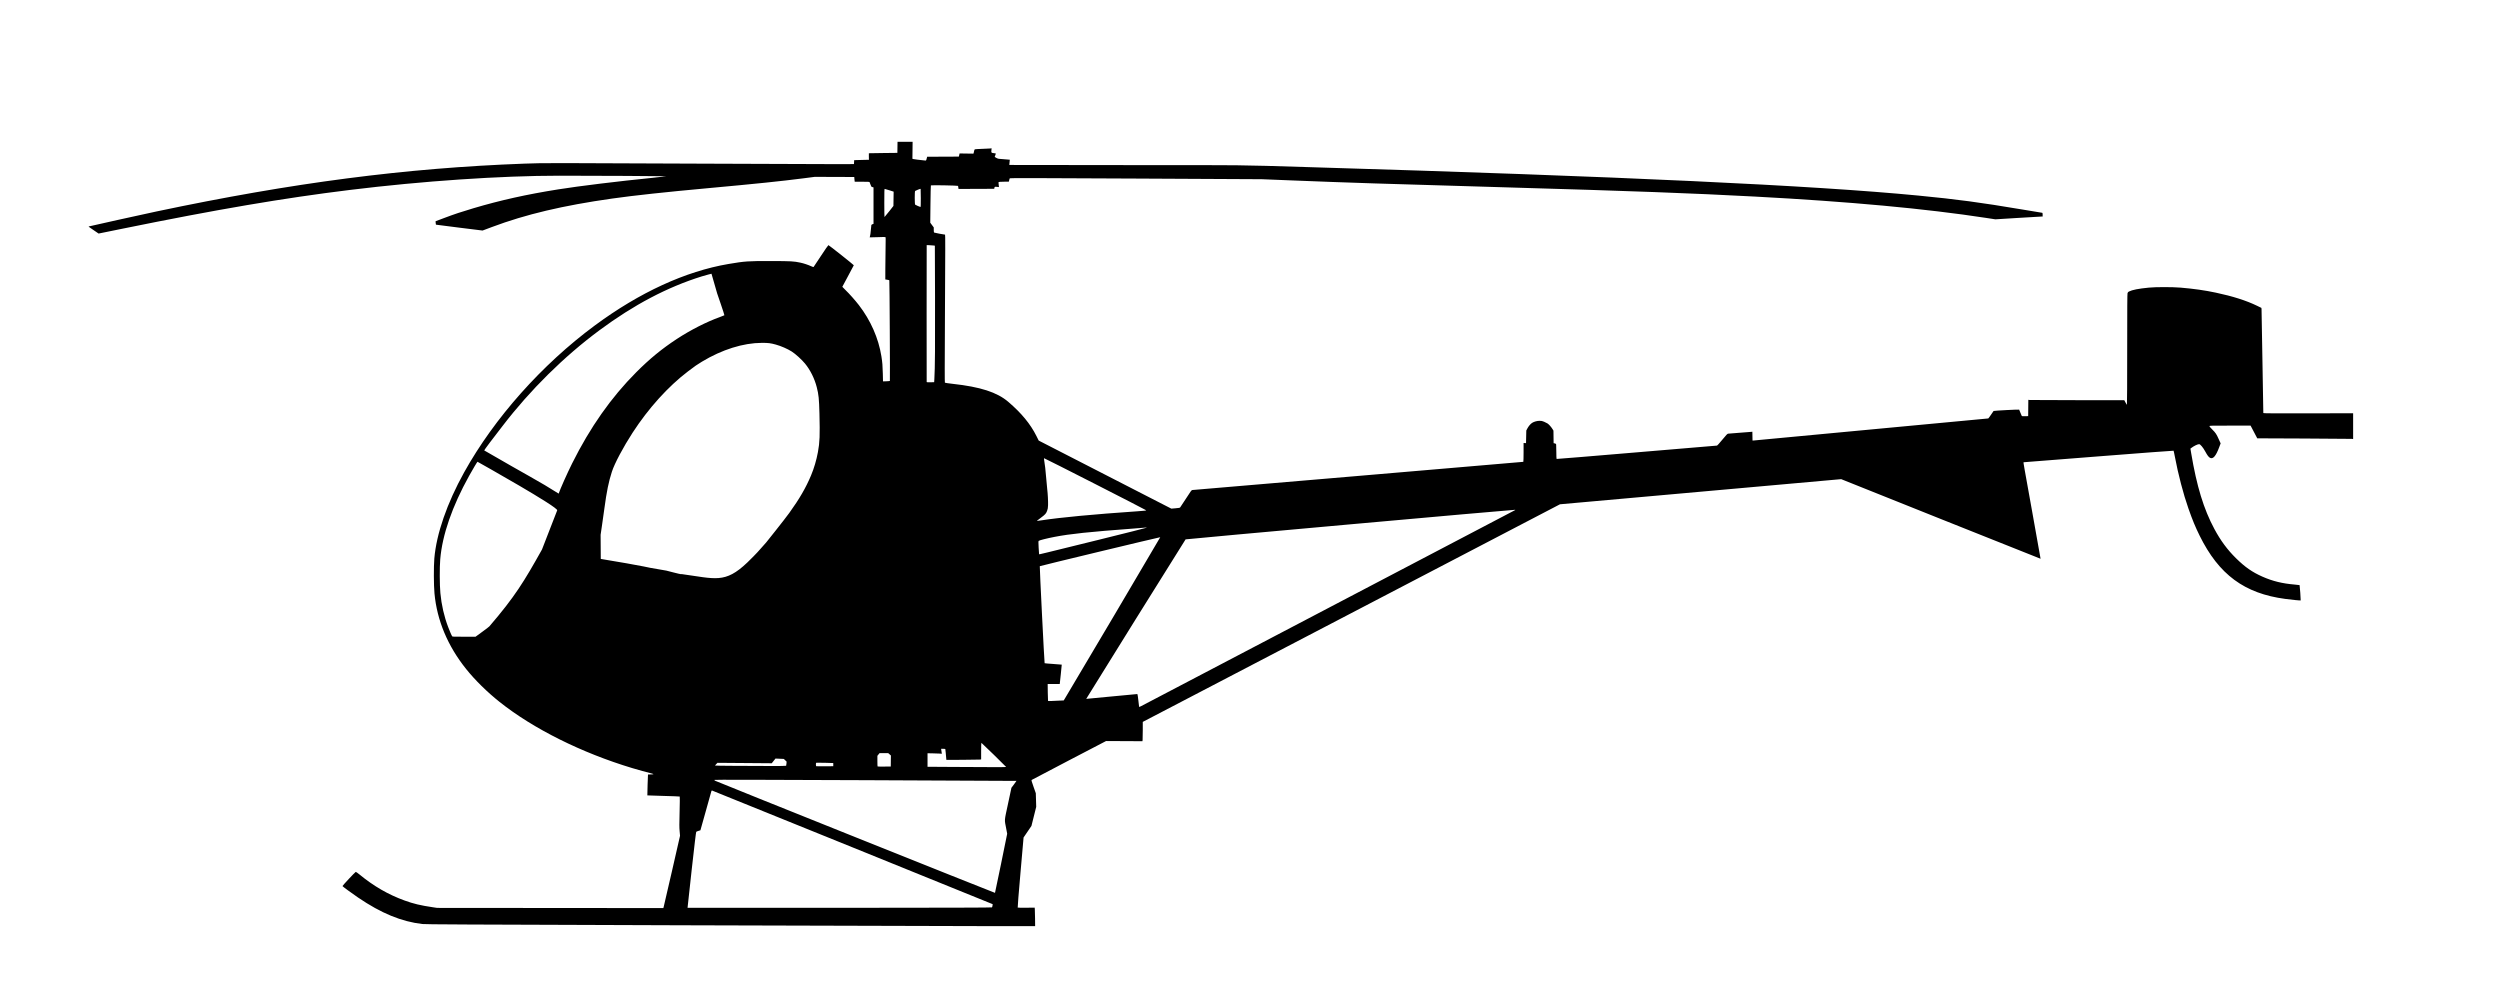
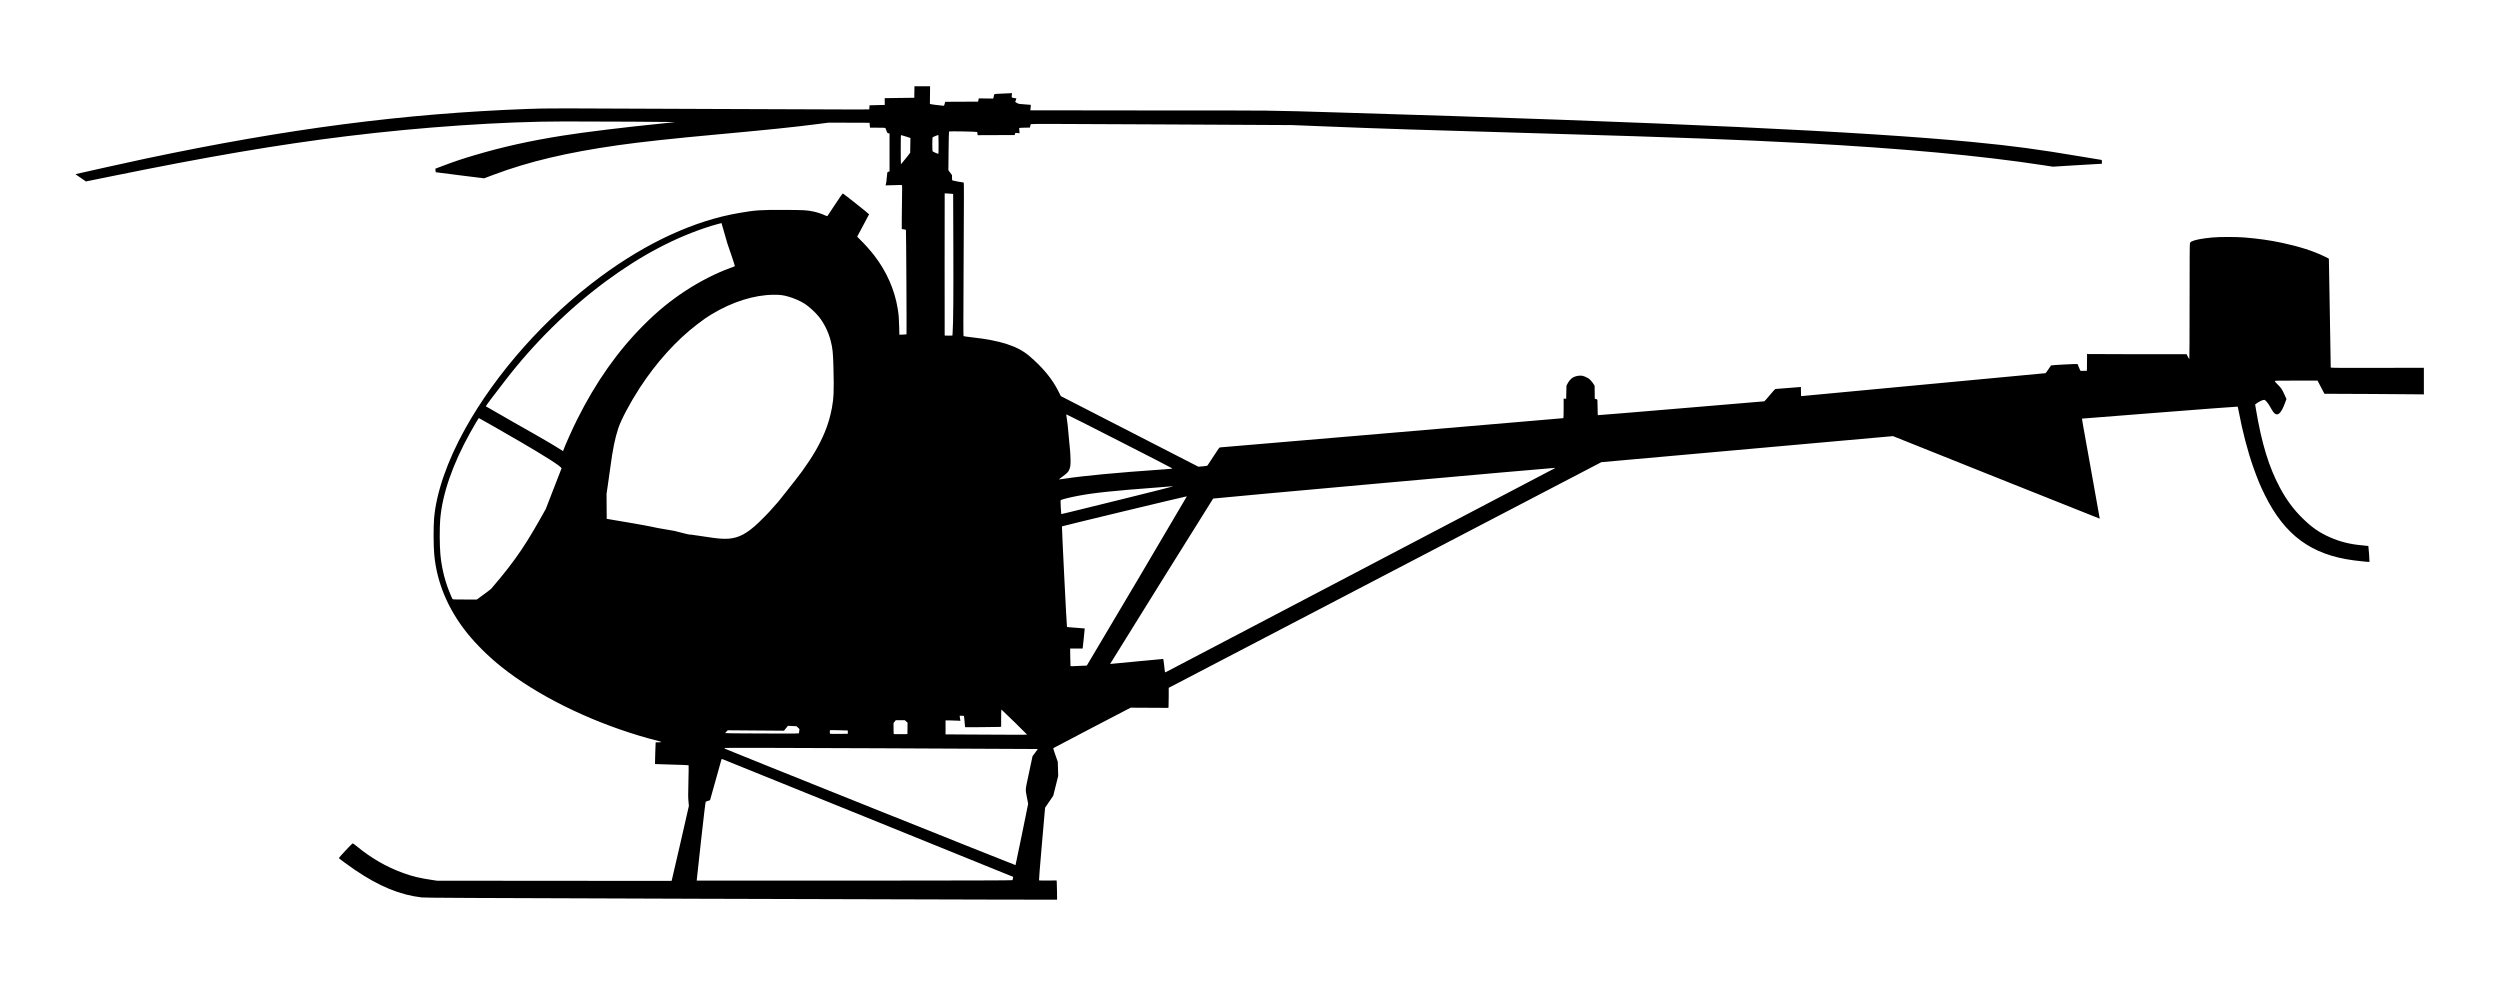
- <svg xmlns="http://www.w3.org/2000/svg" width="250mm" height="100mm" viewBox="0 0 250 100" version="1.1" id="svg939">
-   <defs id="defs933" />
-   <g id="layer1" transform="translate(0,-197)">
-     <path style="fill:#000000;stroke-width:0.029" d="m 67.978,289.527 c -22.105,-0.071 -25.401,-0.087 -25.737,-0.125 -2.084,-0.236 -4.125,-1.076 -6.441,-2.653 -0.62,-0.422 -1.552,-1.107 -1.552,-1.141 0,-0.05 1.269,-1.408 1.326,-1.418 0.03,-0.006 0.178,0.096 0.361,0.247 1.43,1.177 2.875,2.013 4.511,2.61 0.9,0.328 1.6,0.495 2.856,0.681 l 0.417,0.062 11.304,0.009 11.304,0.009 0.028,-0.065 c 0.015,-0.036 0.392,-1.663 0.838,-3.615 l 0.81,-3.55 -0.041,-0.461 c -0.035,-0.396 -0.035,-0.672 -0.002,-1.95 0.022,-0.843 0.029,-1.499 0.014,-1.512 -0.014,-0.013 -0.745,-0.041 -1.626,-0.063 -0.88,-0.022 -1.606,-0.046 -1.613,-0.053 -0.01,-0.011 0.053,-2.06 0.064,-2.09 0.002,-0.004 0.125,-0.007 0.276,-0.007 0.15,0 0.273,-0.011 0.273,-0.026 0,-0.014 -0.094,-0.048 -0.208,-0.076 -0.388,-0.093 -1.355,-0.361 -1.93,-0.535 -5.054,-1.524 -9.875,-3.928 -13.239,-6.602 -1.255,-0.997 -2.468,-2.191 -3.357,-3.301 -1.845,-2.305 -2.917,-4.865 -3.166,-7.56 -0.076,-0.822 -0.084,-2.671 -0.015,-3.492 0.207,-2.465 1.271,-5.539 2.982,-8.617 3.019,-5.429 7.774,-10.774 13.067,-14.686 4.476,-3.308 9.061,-5.417 13.375,-6.15 1.621,-0.276 1.977,-0.3 4.275,-0.293 1.988,0.006 2.247,0.02 2.903,0.16 0.345,0.073 0.768,0.215 1.101,0.367 0.168,0.077 0.201,0.084 0.235,0.049 0.021,-0.022 0.352,-0.519 0.734,-1.104 0.392,-0.6 0.713,-1.063 0.737,-1.063 0.05,0 2.534,1.97 2.538,2.012 0.002,0.016 -0.256,0.502 -0.573,1.08 -0.316,0.578 -0.575,1.062 -0.575,1.075 0,0.013 0.142,0.158 0.316,0.324 0.365,0.347 0.968,1.025 1.337,1.503 1.177,1.523 1.966,3.314 2.254,5.116 0.098,0.614 0.124,0.937 0.143,1.739 l 0.018,0.776 0.331,-0.01 c 0.182,-0.006 0.342,-0.021 0.357,-0.035 0.024,-0.023 -0.031,-9.968 -0.055,-10.049 -0.01,-0.033 -0.063,-0.048 -0.287,-0.082 l -0.115,-0.017 0.003,-1.084 c 0.002,-0.596 0.013,-1.546 0.024,-2.111 0.018,-0.924 0.016,-1.029 -0.025,-1.045 -0.025,-0.01 -0.385,-0.004 -0.799,0.013 -0.414,0.017 -0.759,0.025 -0.765,0.019 -0.006,-0.006 0.009,-0.067 0.034,-0.135 0.025,-0.069 0.06,-0.329 0.079,-0.584 0.019,-0.253 0.043,-0.484 0.054,-0.514 0.011,-0.03 0.064,-0.069 0.118,-0.086 l 0.098,-0.032 v -1.823 -1.823 l -0.113,-0.032 c -0.108,-0.03 -0.116,-0.041 -0.187,-0.248 -0.041,-0.119 -0.085,-0.232 -0.097,-0.251 -0.017,-0.026 -0.208,-0.035 -0.753,-0.035 h -0.729 l -0.016,-0.122 c -0.009,-0.067 -0.019,-0.174 -0.023,-0.237 l -0.007,-0.115 -1.977,-0.007 -1.977,-0.007 -1.113,0.144 c -2.222,0.287 -4.758,0.549 -9.463,0.979 -4.381,0.4 -7.484,0.736 -9.695,1.049 -4.914,0.697 -8.637,1.579 -12.002,2.842 l -0.943,0.354 -2.326,-0.288 c -1.279,-0.158 -2.332,-0.293 -2.338,-0.299 -0.007,-0.006 -0.018,-0.086 -0.025,-0.177 l -0.012,-0.165 0.821,-0.31 c 1.05,-0.397 1.779,-0.64 2.979,-0.995 2.713,-0.803 5.285,-1.375 8.465,-1.882 2.112,-0.336 5.955,-0.807 9.449,-1.157 0.755,-0.076 1.372,-0.145 1.372,-0.155 0,-0.018 -7.264,-0.056 -10.677,-0.056 -5.875,0 -13.739,0.534 -20.972,1.424 -6.642,0.817 -13.258,1.944 -22.704,3.867 l -2.429,0.494 -0.474,-0.323 c -0.508,-0.346 -0.535,-0.366 -0.515,-0.385 0.017,-0.017 5.495,-1.23 6.767,-1.498 13.661,-2.883 24.885,-4.343 36.791,-4.785 1.936,-0.072 2.344,-0.072 17.907,0.002 6.845,0.032 13.034,0.055 13.753,0.05 l 1.308,-0.008 0.009,-0.194 c 0.005,-0.107 0.011,-0.196 0.014,-0.199 0.003,-0.002 0.336,-0.012 0.739,-0.021 l 0.733,-0.017 -0.006,-0.323 c -0.003,-0.178 -0.003,-0.326 0,-0.329 0.003,-0.003 0.646,-0.013 1.428,-0.022 l 1.423,-0.016 0.008,-0.553 0.008,-0.553 0.754,-1e-5 0.754,-1e-5 -0.01,0.847 -0.01,0.847 0.068,0.027 c 0.052,0.021 0.689,0.101 1.246,0.155 0.057,0.006 0.09,-0.065 0.142,-0.303 l 0.017,-0.079 1.586,-0.007 1.586,-0.007 0.02,-0.086 c 0.011,-0.047 0.028,-0.119 0.036,-0.158 l 0.016,-0.072 0.691,0.01 0.691,0.01 0.027,-0.07 c 0.015,-0.038 0.036,-0.131 0.047,-0.206 0.015,-0.101 0.036,-0.142 0.082,-0.159 0.034,-0.013 0.333,-0.031 0.665,-0.042 0.332,-0.011 0.693,-0.027 0.802,-0.037 l 0.198,-0.018 -0.02,0.201 c -0.024,0.243 -0.015,0.253 0.249,0.281 0.107,0.011 0.194,0.032 0.194,0.046 0,0.014 -0.026,0.091 -0.057,0.171 -0.032,0.08 -0.058,0.152 -0.058,0.159 0,0.007 0.081,0.055 0.18,0.106 0.175,0.09 0.194,0.093 0.748,0.126 0.313,0.018 0.575,0.04 0.583,0.048 0.008,0.008 -0.003,0.126 -0.025,0.263 -0.022,0.136 -0.033,0.255 -0.025,0.262 0.008,0.008 5.202,0.014 11.542,0.014 12.763,2.2e-4 10.932,-0.02 18.34,0.201 31.331,0.936 50.538,1.832 61.021,2.846 3.877,0.375 6.184,0.684 10.408,1.395 1.077,0.181 1.973,0.329 1.99,0.329 0.021,0 0.033,0.067 0.033,0.187 v 0.187 l -0.137,6.5e-4 c -0.075,3.9e-4 -1.139,0.063 -2.365,0.139 l -2.229,0.138 -0.904,-0.139 c -6.085,-0.932 -13.694,-1.634 -23.151,-2.137 -6.264,-0.333 -12.405,-0.561 -24.331,-0.905 -13.08,-0.378 -16.224,-0.479 -22.146,-0.717 l -2.817,-0.113 -12.582,-0.065 c -9.957,-0.051 -12.59,-0.058 -12.618,-0.029 -0.02,0.019 -0.049,0.103 -0.065,0.185 l -0.029,0.15 -0.502,0.008 c -0.276,0.005 -0.513,0.019 -0.526,0.032 -0.013,0.013 -0.01,0.131 0.008,0.261 0.018,0.13 0.028,0.24 0.024,0.245 -0.006,0.005 -0.09,-0.005 -0.19,-0.02 -0.205,-0.031 -0.255,-0.01 -0.27,0.115 l -0.009,0.077 -1.787,0.007 -1.787,0.007 -0.018,-0.137 c -0.01,-0.075 -0.023,-0.151 -0.028,-0.169 -0.012,-0.039 -2.68,-0.089 -2.716,-0.05 -0.013,0.014 -0.033,0.859 -0.043,1.879 l -0.02,1.854 0.175,0.236 0.175,0.236 v 0.242 c 0,0.159 0.012,0.252 0.036,0.271 0.028,0.023 1.001,0.207 1.094,0.207 0.028,0 0.026,1.307 -0.013,8.472 -0.025,4.596 -0.026,6.311 -0.003,6.334 0.017,0.017 0.366,0.068 0.774,0.113 2.774,0.304 4.439,0.842 5.559,1.797 1.312,1.118 2.22,2.22 2.818,3.418 l 0.23,0.46 6.631,3.403 6.631,3.403 0.417,-0.035 c 0.317,-0.027 0.428,-0.046 0.463,-0.083 0.026,-0.026 0.289,-0.426 0.586,-0.888 0.492,-0.767 0.547,-0.841 0.629,-0.855 0.049,-0.008 7.512,-0.642 16.584,-1.409 9.072,-0.767 16.506,-1.402 16.52,-1.411 0.014,-0.009 0.026,-0.429 0.026,-0.951 v -0.935 l 0.122,0.009 0.122,0.009 0.014,-0.632 0.014,-0.632 0.097,-0.187 c 0.123,-0.237 0.323,-0.474 0.491,-0.58 0.192,-0.122 0.494,-0.203 0.752,-0.202 0.178,6.6e-4 0.258,0.017 0.434,0.091 0.119,0.049 0.272,0.126 0.342,0.17 0.144,0.092 0.375,0.351 0.508,0.571 l 0.091,0.15 0.008,0.626 0.008,0.626 0.119,0.026 c 0.108,0.024 0.121,0.036 0.136,0.129 0.009,0.057 0.017,0.396 0.017,0.755 3.3e-4,0.373 0.012,0.659 0.027,0.669 0.015,0.009 3.617,-0.288 8.005,-0.659 4.388,-0.372 8.001,-0.676 8.03,-0.676 0.032,0 0.237,-0.225 0.537,-0.589 0.405,-0.491 0.5,-0.591 0.574,-0.603 0.048,-0.008 0.541,-0.047 1.094,-0.087 0.553,-0.041 1.08,-0.081 1.171,-0.091 l 0.165,-0.017 0.008,0.442 0.008,0.442 0.115,-0.007 c 0.277,-0.018 23.429,-2.194 23.46,-2.205 0.019,-0.007 0.14,-0.171 0.27,-0.366 0.129,-0.194 0.246,-0.366 0.26,-0.381 0.028,-0.031 2.53,-0.163 2.558,-0.135 0.01,0.01 0.066,0.148 0.125,0.306 0.059,0.158 0.12,0.304 0.137,0.324 0.022,0.027 0.114,0.035 0.335,0.029 l 0.305,-0.008 0.008,-0.816 0.008,-0.816 0.15,0.018 c 0.083,0.01 2.242,0.018 4.798,0.018 l 4.648,2.1e-4 0.12,0.23 c 0.066,0.126 0.131,0.23 0.145,0.23 0.015,0 0.025,-2.322 0.025,-5.522 0,-4.159 0.009,-5.55 0.034,-5.636 0.025,-0.085 0.06,-0.126 0.137,-0.165 0.336,-0.17 0.949,-0.29 2,-0.393 0.7,-0.068 2.344,-0.068 3.162,1.1e-4 1.311,0.11 2.43,0.269 3.536,0.504 1.687,0.358 3.044,0.79 4.115,1.311 l 0.436,0.212 0.015,0.123 c 0.008,0.068 0.049,2.426 0.091,5.24 0.042,2.814 0.081,5.133 0.087,5.153 0.009,0.029 0.882,0.035 4.496,0.029 l 4.485,-0.008 v 1.289 1.289 l -0.122,-0.016 c -0.067,-0.009 -2.225,-0.025 -4.794,-0.036 l -4.672,-0.02 -0.333,-0.635 -0.333,-0.635 h -2.051 c -1.933,0 -2.052,0.002 -2.061,0.05 -0.006,0.033 0.093,0.152 0.287,0.345 0.331,0.329 0.41,0.448 0.657,0.999 l 0.172,0.382 -0.146,0.391 c -0.33,0.883 -0.613,1.21 -0.914,1.054 -0.135,-0.07 -0.268,-0.246 -0.478,-0.634 -0.219,-0.404 -0.493,-0.733 -0.611,-0.733 -0.157,0 -0.54,0.188 -0.806,0.396 l -0.066,0.052 0.074,0.444 c 0.558,3.327 1.252,5.596 2.321,7.589 0.624,1.163 1.301,2.078 2.168,2.931 0.903,0.888 1.613,1.383 2.64,1.838 1.007,0.447 1.985,0.687 3.215,0.79 0.267,0.022 0.491,0.047 0.499,0.055 0.02,0.02 0.128,1.516 0.111,1.533 -0.02,0.02 -0.916,-0.068 -1.542,-0.152 -4.087,-0.543 -6.64,-2.429 -8.563,-6.323 -0.436,-0.883 -0.708,-1.542 -1.12,-2.711 -0.511,-1.45 -1.027,-3.425 -1.364,-5.22 -0.056,-0.299 -0.112,-0.554 -0.125,-0.566 -0.012,-0.012 -3.392,0.242 -7.51,0.566 -4.118,0.323 -7.491,0.588 -7.495,0.588 -0.023,3.3e-4 0.069,0.524 0.855,4.871 0.474,2.623 0.857,4.773 0.851,4.779 -0.006,0.006 -4.494,-1.783 -9.974,-3.975 l -9.964,-3.986 -14.061,1.257 -14.061,1.257 -20.86,10.88 -20.86,10.88 v 0.84 c 0,0.462 -0.008,0.897 -0.017,0.966 l -0.017,0.126 -1.818,-0.009 -1.818,-0.009 -3.705,1.931 c -2.038,1.062 -3.721,1.946 -3.741,1.964 -0.029,0.026 0.011,0.168 0.192,0.679 l 0.228,0.646 0.02,0.681 0.02,0.681 -0.238,0.953 -0.238,0.953 -0.394,0.579 -0.394,0.579 -0.306,3.491 c -0.183,2.082 -0.296,3.501 -0.28,3.517 0.015,0.015 0.386,0.022 0.861,0.016 l 0.835,-0.01 0.016,0.172 c 0.009,0.095 0.019,0.512 0.023,0.927 l 0.007,0.754 -5.088,-0.004 c -2.798,-0.002 -16.496,-0.041 -30.439,-0.085 z m 31.22,-1.789 c 0.019,-0.018 0.043,-0.098 0.052,-0.177 l 0.018,-0.144 -14.004,-5.677 c -7.702,-3.122 -14.027,-5.681 -14.056,-5.686 -0.037,-0.006 -0.059,0.014 -0.073,0.072 -0.011,0.044 -0.262,0.941 -0.557,1.992 l -0.537,1.911 -0.19,0.058 c -0.104,0.032 -0.207,0.074 -0.227,0.095 -0.025,0.025 -0.173,1.262 -0.456,3.808 -0.23,2.074 -0.416,3.778 -0.412,3.787 0.004,0.009 6.847,0.011 15.207,0.005 11.436,-0.008 15.208,-0.019 15.234,-0.044 z m 0.92,-4.416 0.6,-2.946 -0.095,-0.503 c -0.186,-0.98 -0.208,-0.678 0.18,-2.501 l 0.34,-1.595 0.257,-0.339 c 0.141,-0.186 0.252,-0.343 0.246,-0.348 -0.006,-0.006 -6.794,-0.037 -15.084,-0.071 -11.056,-0.046 -15.082,-0.054 -15.104,-0.03 -0.022,0.023 -0.015,0.044 0.027,0.076 0.082,0.063 27.992,11.242 28.015,11.221 0.011,-0.01 0.289,-1.343 0.619,-2.964 z m 0.497,-9.625 c 0,-0.026 -2.431,-2.397 -2.475,-2.414 -0.015,-0.006 -0.026,0.339 -0.026,0.824 v 0.834 l -0.151,0.017 c -0.083,0.009 -0.865,0.02 -1.738,0.024 l -1.587,0.007 -0.015,-0.144 c -0.008,-0.079 -0.03,-0.318 -0.047,-0.532 -0.018,-0.213 -0.038,-0.398 -0.045,-0.41 -0.007,-0.012 -0.105,-0.022 -0.217,-0.022 h -0.203 l 0.016,0.108 c 0.009,0.059 0.025,0.17 0.037,0.246 l 0.021,0.139 -0.27,-0.017 c -0.149,-0.01 -0.471,-0.02 -0.716,-0.024 l -0.446,-0.006 v 0.675 0.675 l 2.299,0.015 c 4.343,0.028 5.562,0.029 5.562,0.004 z m -11.532,-0.597 0.008,-0.55 -0.134,-0.118 -0.134,-0.118 h -0.434 -0.434 l -0.108,0.133 -0.108,0.133 v 0.523 c 0,0.288 0.009,0.532 0.02,0.543 0.011,0.011 0.312,0.016 0.668,0.012 l 0.649,-0.008 0.008,-0.55 z m -5.756,0.363 v -0.158 l -0.826,-0.025 c -0.455,-0.014 -0.846,-0.017 -0.869,-0.008 -0.031,0.012 -0.043,0.06 -0.043,0.171 0,0.085 0.009,0.163 0.019,0.174 0.011,0.011 0.402,0.016 0.869,0.012 l 0.85,-0.008 z m -4.714,0.115 c 0.01,-0.016 0.025,-0.116 0.033,-0.223 l 0.015,-0.194 -0.139,-0.134 -0.139,-0.134 -0.417,-0.019 -0.417,-0.019 -0.187,0.235 -0.187,0.235 -2.712,-0.021 -2.712,-0.021 -0.127,0.124 c -0.07,0.068 -0.127,0.134 -0.127,0.147 0,0.013 0.818,0.026 1.818,0.03 1,0.004 2.597,0.011 3.548,0.015 1.128,0.005 1.736,-0.003 1.748,-0.022 z M 132.923,257.754 c 10.22,-5.354 18.588,-9.74 18.594,-9.747 0.006,-0.006 0.004,-0.019 -0.006,-0.028 -0.031,-0.031 -32.914,2.922 -32.952,2.958 -0.05,0.049 -9.949,15.938 -9.937,15.95 0.006,0.006 1.152,-0.104 2.548,-0.242 1.396,-0.139 2.552,-0.247 2.568,-0.241 0.018,0.006 0.058,0.273 0.096,0.625 0.036,0.338 0.07,0.63 0.076,0.651 0.008,0.026 0.073,0.003 0.221,-0.076 0.115,-0.062 8.571,-4.494 18.791,-9.849 z m -26.993,9.309 0.442,-0.019 0.099,-0.161 c 0.514,-0.833 9.566,-16.147 9.553,-16.161 -0.02,-0.022 -12.014,2.864 -12.046,2.898 -0.025,0.028 0.456,9.672 0.484,9.701 0.01,0.011 0.398,0.045 0.862,0.076 0.464,0.031 0.847,0.061 0.851,0.067 0.005,0.006 -0.038,0.443 -0.096,0.972 l -0.104,0.962 -0.604,3.9e-4 -0.604,3.9e-4 0.01,0.834 c 0.006,0.458 0.017,0.845 0.026,0.859 0.009,0.014 0.165,0.017 0.349,0.007 0.184,-0.01 0.533,-0.027 0.776,-0.037 z M 55.717,248.04 c 0.235,-0.268 -7.763,-4.753 -7.966,-4.864 -0.044,0.027 -0.452,0.713 -0.839,1.408 -1.695,3.05 -2.684,5.907 -2.889,8.349 -0.068,0.815 -0.061,2.558 0.015,3.377 0.109,1.178 0.377,2.35 0.779,3.398 0.163,0.426 0.338,0.843 0.406,0.928 0.022,0.028 0.098,0.036 1.072,0.036 h 1.261 l 0.69,-0.505 c 0.38,-0.278 0.69,-0.516 0.69,-0.529 2.549,-2.963 3.478,-4.494 5.263,-7.688 m 13.942,2.456 c 3.39,0.456 4.341,0.992 6.593,-1.157 l 0.596,-0.591 c 0.328,-0.325 0.575,-0.611 0.575,-0.611 l 0.712,-0.801 c 0,0 1.819,-2.267 2.318,-2.961 1.009,-1.4 1.653,-2.512 2.167,-3.737 0.304,-0.726 0.541,-1.528 0.691,-2.343 0.181,-0.98 0.207,-1.661 0.151,-3.866 -0.038,-1.47 -0.078,-1.872 -0.265,-2.608 -0.22,-0.869 -0.649,-1.732 -1.179,-2.375 -0.34,-0.412 -0.946,-0.961 -1.332,-1.207 -0.418,-0.265 -1.059,-0.545 -1.587,-0.691 -0.519,-0.144 -0.763,-0.174 -1.394,-0.172 -1.867,0.006 -3.983,0.669 -5.993,1.881 -0.482,0.29 -0.689,0.434 -1.392,0.969 -1.99,1.514 -3.942,3.674 -5.539,6.128 -0.926,1.424 -1.809,3.086 -2.074,3.909 -0.327,1.012 -0.52,1.959 -0.754,3.695 -0.064,0.473 -0.174,1.255 -0.245,1.737 l -0.129,0.877 0.008,1.205 0.008,1.205 2.572,0.437 c 1.415,0.241 2.374,0.453 2.374,0.453 l 1.613,0.28 c 0,0 1.425,0.374 1.484,0.361 0.013,-0.002 0.024,-0.011 0.023,-0.019 z m 41.882,-3.465 c 2.557,-0.631 4.649,-1.159 4.649,-1.173 1e-5,-0.014 -0.068,-0.017 -0.151,-0.007 -0.083,0.01 -0.584,0.05 -1.114,0.09 -4.529,0.339 -6.389,0.535 -7.947,0.836 -0.769,0.148 -1.522,0.338 -1.591,0.401 -0.032,0.029 -0.033,0.144 -0.005,0.678 0.019,0.354 0.039,0.651 0.045,0.661 0.013,0.021 0.047,0.012 6.113,-1.485 z m -5.853,-1.91 c 1.852,-0.287 5.13,-0.597 9.597,-0.905 0.752,-0.052 0.855,-0.065 0.842,-0.103 -0.014,-0.041 -10.181,-5.225 -10.205,-5.203 -0.012,0.01 -0.002,0.128 0.021,0.262 0.073,0.414 0.124,0.871 0.2,1.781 0.04,0.482 0.085,0.967 0.1,1.078 0.051,0.376 0.095,1.235 0.081,1.581 -0.012,0.289 -0.028,0.38 -0.097,0.563 -0.105,0.277 -0.178,0.358 -0.617,0.687 -0.196,0.147 -0.369,0.279 -0.384,0.292 -0.041,0.037 0.053,0.03 0.462,-0.033 z M 55.866,246.363 c 0.136,-0.421 0.856,-2.038 1.35,-3.028 1.797,-3.604 3.9,-6.594 6.408,-9.108 1.348,-1.352 2.564,-2.349 4.063,-3.333 1.349,-0.886 2.991,-1.721 4.288,-2.183 0.237,-0.084 0.446,-0.168 0.464,-0.185 0.024,-0.023 -0.724,-2.187 -0.724,-2.187 l -0.566,-1.965 c 0,0 -0.531,0.128 -0.981,0.268 -3.439,1.074 -6.782,2.835 -10.224,5.385 -3.536,2.62 -6.927,5.97 -9.683,9.565 -0.89,1.161 -1.896,2.445 -1.832,2.468 0.015,0.006 0.053,0.004 0.251,0.129 3.829,2.228 5.256,2.941 7.188,4.173 z m 37.57,-11.459 c 0.064,-1.026 0.083,-3.469 0.067,-8.249 l -0.018,-5.088 -0.141,-0.018 c -0.077,-0.01 -0.261,-0.023 -0.408,-0.029 l -0.267,-0.011 -0.007,6.826 c -0.004,3.755 -0.002,6.843 0.006,6.863 0.011,0.028 0.103,0.035 0.381,0.029 l 0.367,-0.008 z m -4.528,-16.755 0.435,-0.556 0.01,-0.714 0.011,-0.714 -0.431,-0.138 c -0.237,-0.076 -0.447,-0.138 -0.467,-0.138 -0.028,-2.2e-4 -0.036,0.301 -0.036,1.408 0,0.775 0.01,1.408 0.021,1.407 0.012,-6.6e-4 0.217,-0.251 0.457,-0.557 z m 3.172,-1.349 c 0,-0.495 -0.007,-0.908 -0.016,-0.917 -0.018,-0.018 -0.494,0.167 -0.551,0.214 -0.053,0.043 -0.051,1.325 0.002,1.369 0.047,0.039 0.482,0.23 0.53,0.233 0.028,0.002 0.036,-0.196 0.036,-0.899 z" id="path1498" />
+ <svg xmlns="http://www.w3.org/2000/svg" width="250mm" height="100mm" version="1.1" viewBox="0 0 250 100">
+   <g transform="matrix(1.037 0 0 1.037 -1.6299 -210.37)">
+     <path d="m67.978 289.53c-22.105-0.071-25.401-0.087-25.737-0.125-2.084-0.236-4.125-1.076-6.441-2.653-0.62-0.422-1.552-1.107-1.552-1.141 0-0.05 1.269-1.408 1.326-1.418 0.03-6e-3 0.178 0.096 0.361 0.247 1.43 1.177 2.875 2.013 4.511 2.61 0.9 0.328 1.6 0.495 2.856 0.681l0.417 0.062 22.607 0.018 0.028-0.065c0.015-0.036 0.392-1.663 0.838-3.615l0.81-3.55-0.041-0.461c-0.035-0.396-0.035-0.672-2e-3 -1.95 0.022-0.843 0.029-1.499 0.014-1.512-0.014-0.013-0.745-0.041-1.626-0.063-0.88-0.022-1.606-0.046-1.613-0.053-0.01-0.011 0.053-2.06 0.064-2.09 2e-3 -4e-3 0.125-7e-3 0.276-7e-3s0.273-0.011 0.273-0.026-0.094-0.048-0.208-0.076c-0.388-0.093-1.355-0.361-1.93-0.535-5.054-1.524-9.876-3.928-13.239-6.602-1.254-0.997-2.468-2.191-3.357-3.301-1.845-2.305-2.917-4.864-3.166-7.56-0.076-0.822-0.084-2.671-0.015-3.492 0.207-2.465 1.271-5.539 2.982-8.617 3.019-5.429 7.774-10.774 13.067-14.686 4.476-3.308 9.061-5.417 13.375-6.15 1.621-0.276 1.977-0.3 4.276-0.293 1.988 6e-3 2.247 0.02 2.903 0.16 0.345 0.073 0.768 0.215 1.101 0.367 0.168 0.077 0.201 0.084 0.235 0.049 0.021-0.022 0.352-0.519 0.734-1.104 0.392-0.6 0.713-1.063 0.737-1.063 0.05 0 2.534 1.97 2.538 2.012 2e-3 0.016-0.256 0.502-0.573 1.08-0.316 0.578-0.575 1.062-0.575 1.075 0 0.013 0.142 0.158 0.316 0.324 0.365 0.347 0.968 1.025 1.337 1.503 1.177 1.523 1.966 3.314 2.254 5.116 0.098 0.614 0.124 0.937 0.143 1.739l0.018 0.776 0.331-0.01c0.182-6e-3 0.342-0.021 0.357-0.035 0.024-0.023-0.031-9.968-0.055-10.049-0.01-0.033-0.063-0.048-0.287-0.082l-0.115-0.017 3e-3 -1.084c2e-3 -0.596 0.013-1.546 0.024-2.111 0.018-0.924 0.016-1.029-0.025-1.045-0.025-0.01-0.385-4e-3 -0.799 0.013-0.414 0.017-0.759 0.025-0.765 0.019-6e-3 -6e-3 9e-3 -0.067 0.034-0.135 0.025-0.069 0.06-0.329 0.079-0.584 0.019-0.253 0.043-0.484 0.054-0.514 0.011-0.03 0.064-0.069 0.118-0.086l0.098-0.032v-3.645l-0.113-0.032c-0.108-0.03-0.116-0.041-0.187-0.248-0.041-0.119-0.085-0.232-0.097-0.251-0.017-0.026-0.208-0.035-0.753-0.035h-0.729l-0.016-0.122c-9e-3 -0.067-0.019-0.174-0.023-0.237l-7e-3 -0.115-3.954-0.014-1.113 0.144c-2.221 0.287-4.758 0.549-9.463 0.979-4.381 0.4-7.484 0.736-9.695 1.05-4.914 0.697-8.637 1.579-12.002 2.842l-0.943 0.354-2.326-0.288c-1.279-0.158-2.332-0.293-2.338-0.299-0.007-6e-3 -0.018-0.086-0.025-0.177l-0.012-0.165 0.821-0.31c1.05-0.397 1.779-0.64 2.979-0.995 2.713-0.803 5.285-1.375 8.465-1.881 2.112-0.336 5.955-0.807 9.449-1.157 0.755-0.076 1.373-0.145 1.373-0.155 0-0.018-7.264-0.056-10.677-0.056-5.875 0-13.739 0.534-20.972 1.424-6.642 0.817-13.258 1.944-22.704 3.867l-2.429 0.494-0.474-0.323c-0.508-0.346-0.535-0.366-0.515-0.385 0.017-0.017 5.495-1.23 6.767-1.498 13.661-2.883 24.885-4.343 36.791-4.785 1.936-0.072 2.344-0.072 17.907 2e-3 6.845 0.032 13.034 0.055 13.753 0.05l1.308-8e-3 9e-3 -0.194c5e-3 -0.107 0.011-0.196 0.014-0.199 3e-3 -2e-3 0.336-0.012 0.739-0.021l0.733-0.017-6e-3 -0.323c-3e-3 -0.178-3e-3 -0.326 0-0.329 3e-3 -3e-3 0.646-0.013 1.428-0.022l1.423-0.016 0.016-1.107 1.508-2e-5 -0.01 0.847-0.01 0.847 0.068 0.027c0.052 0.021 0.689 0.101 1.246 0.155 0.057 6e-3 0.09-0.065 0.142-0.303l0.017-0.079 3.171-0.014 0.02-0.086c0.011-0.047 0.028-0.119 0.036-0.158l0.016-0.072 1.382 0.02 0.027-0.07c0.015-0.038 0.036-0.131 0.047-0.206 0.015-0.101 0.036-0.142 0.082-0.159 0.034-0.013 0.333-0.031 0.665-0.042 0.332-0.011 0.693-0.027 0.802-0.037l0.198-0.018-0.02 0.201c-0.024 0.243-0.015 0.253 0.249 0.281 0.107 0.011 0.194 0.032 0.194 0.046 0 0.014-0.026 0.091-0.057 0.171-0.032 0.08-0.058 0.152-0.058 0.159 0 7e-3 0.081 0.055 0.18 0.106 0.175 0.09 0.194 0.093 0.748 0.126 0.313 0.018 0.575 0.04 0.583 0.048 8e-3 8e-3 -3e-3 0.126-0.025 0.263-0.022 0.136-0.033 0.255-0.025 0.262 8e-3 8e-3 5.202 0.014 11.542 0.014 12.763 2.2e-4 10.932-0.02 18.34 0.201 31.331 0.936 50.538 1.832 61.021 2.846 3.877 0.375 6.184 0.684 10.408 1.395 1.077 0.181 1.972 0.329 1.99 0.329 0.021 0 0.033 0.067 0.033 0.187v0.187l-0.137 6.5e-4c-0.075 3.9e-4 -1.139 0.063-2.365 0.139l-2.229 0.138-0.904-0.139c-6.085-0.932-13.694-1.634-23.151-2.137-6.264-0.333-12.405-0.561-24.331-0.905-13.08-0.378-16.224-0.479-22.146-0.717l-2.817-0.113-12.582-0.065c-9.957-0.051-12.59-0.058-12.618-0.029-0.02 0.019-0.049 0.103-0.065 0.185l-0.029 0.15-0.502 8e-3c-0.276 5e-3 -0.513 0.019-0.526 0.032-0.013 0.013-0.01 0.131 8e-3 0.261 0.018 0.13 0.028 0.24 0.024 0.245-6e-3 5e-3 -0.09-5e-3 -0.19-0.02-0.205-0.031-0.255-0.01-0.27 0.115l-9e-3 0.077-3.575 0.014-0.018-0.137c-0.01-0.075-0.023-0.151-0.028-0.169-0.012-0.039-2.68-0.089-2.716-0.05-0.013 0.014-0.033 0.859-0.043 1.879l-0.02 1.854 0.35 0.472v0.242c0 0.159 0.012 0.252 0.036 0.271 0.028 0.023 1.001 0.207 1.094 0.207 0.028 0 0.026 1.307-0.013 8.472-0.025 4.596-0.026 6.311-3e-3 6.334 0.017 0.017 0.366 0.068 0.774 0.113 2.774 0.304 4.439 0.842 5.559 1.797 1.312 1.119 2.22 2.22 2.818 3.418l0.23 0.46 13.262 6.806 0.417-0.035c0.317-0.027 0.428-0.046 0.463-0.083 0.026-0.026 0.289-0.426 0.586-0.888 0.492-0.767 0.547-0.841 0.629-0.855 0.049-8e-3 7.512-0.642 16.584-1.409 9.072-0.767 16.506-1.402 16.52-1.411 0.014-9e-3 0.026-0.429 0.026-0.951v-0.935l0.122 9e-3 0.122 9e-3 0.014-0.632 0.014-0.632 0.097-0.187c0.123-0.237 0.323-0.474 0.491-0.58 0.192-0.122 0.494-0.203 0.752-0.202 0.178 6.6e-4 0.258 0.017 0.434 0.091 0.119 0.049 0.272 0.126 0.342 0.17 0.144 0.092 0.375 0.351 0.508 0.571l0.091 0.15 8e-3 0.626 8e-3 0.626 0.119 0.026c0.108 0.024 0.121 0.036 0.136 0.129 9e-3 0.057 0.017 0.396 0.017 0.755 3.3e-4 0.373 0.012 0.659 0.027 0.669 0.015 9e-3 3.617-0.288 8.005-0.659 4.388-0.372 8.001-0.676 8.03-0.676 0.032 0 0.237-0.225 0.537-0.589 0.405-0.491 0.5-0.591 0.574-0.603 0.048-8e-3 0.541-0.047 1.094-0.087 0.553-0.041 1.08-0.081 1.171-0.091l0.165-0.017 8e-3 0.442 8e-3 0.442 0.115-7e-3c0.277-0.018 23.429-2.194 23.46-2.205 0.019-7e-3 0.14-0.171 0.27-0.366 0.129-0.194 0.246-0.366 0.26-0.381 0.028-0.031 2.53-0.163 2.558-0.135 0.01 0.01 0.066 0.148 0.125 0.306s0.12 0.304 0.137 0.324c0.022 0.027 0.114 0.035 0.335 0.029l0.305-8e-3 8e-3 -0.816 8e-3 -0.816 0.15 0.018c0.083 0.01 2.242 0.018 4.798 0.018l4.648 2.1e-4 0.12 0.23c0.066 0.126 0.131 0.23 0.145 0.23 0.015 0 0.025-2.322 0.025-5.522 0-4.159 9e-3 -5.55 0.034-5.636 0.025-0.085 0.06-0.126 0.137-0.165 0.336-0.17 0.949-0.29 2-0.393 0.7-0.068 2.344-0.068 3.162 1.1e-4 1.311 0.11 2.43 0.269 3.536 0.504 1.687 0.358 3.044 0.79 4.114 1.311l0.436 0.212 0.015 0.123c8e-3 0.068 0.049 2.426 0.091 5.239 0.042 2.814 0.081 5.133 0.087 5.153 9e-3 0.029 0.882 0.035 4.496 0.029l4.484-8e-3v2.579l-0.122-0.016c-0.067-9e-3 -2.225-0.025-4.794-0.036l-4.672-0.02-0.333-0.635-0.333-0.635h-2.051c-1.933 0-2.052 2e-3 -2.061 0.05-6e-3 0.033 0.093 0.152 0.287 0.345 0.331 0.329 0.41 0.448 0.657 0.999l0.172 0.382-0.146 0.391c-0.33 0.883-0.613 1.21-0.914 1.054-0.135-0.07-0.268-0.246-0.478-0.634-0.219-0.404-0.493-0.733-0.611-0.733-0.157 0-0.54 0.188-0.806 0.396l-0.066 0.052 0.074 0.444c0.558 3.327 1.252 5.596 2.321 7.589 0.624 1.163 1.301 2.078 2.168 2.931 0.903 0.888 1.613 1.383 2.64 1.838 1.007 0.447 1.985 0.687 3.215 0.79 0.267 0.022 0.491 0.047 0.499 0.055 0.02 0.02 0.128 1.516 0.111 1.533-0.02 0.02-0.916-0.068-1.542-0.152-4.087-0.543-6.64-2.429-8.563-6.323-0.436-0.883-0.708-1.542-1.12-2.711-0.511-1.45-1.027-3.425-1.364-5.22-0.056-0.299-0.112-0.554-0.125-0.566-0.012-0.012-3.392 0.242-7.51 0.566-4.118 0.323-7.491 0.588-7.495 0.588-0.023 3.3e-4 0.069 0.524 0.855 4.871 0.474 2.623 0.857 4.773 0.851 4.779-6e-3 6e-3 -4.494-1.783-9.974-3.975l-9.964-3.986-28.123 2.513-41.72 21.76v0.84c0 0.462-8e-3 0.897-0.017 0.966l-0.017 0.126-3.637-0.018-3.705 1.931c-2.038 1.062-3.721 1.946-3.741 1.964-0.029 0.026 0.011 0.168 0.192 0.679l0.228 0.646 0.02 0.681 0.02 0.681-0.238 0.953-0.238 0.953-0.394 0.579-0.394 0.579-0.306 3.491c-0.183 2.082-0.296 3.501-0.28 3.517 0.015 0.015 0.386 0.022 0.861 0.016l0.835-0.01 0.016 0.172c9e-3 0.095 0.019 0.512 0.023 0.927l7e-3 0.754-5.088-4e-3c-2.798-2e-3 -16.496-0.041-30.439-0.085zm31.22-1.789c0.019-0.018 0.043-0.098 0.052-0.177l0.018-0.144-14.004-5.677c-7.702-3.122-14.027-5.681-14.056-5.686-0.037-6e-3 -0.059 0.014-0.073 0.072-0.011 0.044-0.262 0.941-0.557 1.992l-0.537 1.911-0.19 0.058c-0.104 0.032-0.207 0.074-0.227 0.095-0.025 0.025-0.173 1.262-0.456 3.808-0.23 2.074-0.416 3.778-0.412 3.787 4e-3 9e-3 6.847 0.011 15.207 5e-3 11.436-8e-3 15.208-0.019 15.234-0.044zm0.92-4.416 0.6-2.946-0.095-0.503c-0.186-0.98-0.208-0.678 0.18-2.501l0.34-1.595 0.257-0.339c0.141-0.186 0.252-0.343 0.246-0.348-6e-3 -6e-3 -6.794-0.037-15.084-0.071-11.056-0.046-15.082-0.054-15.104-0.03-0.022 0.023-0.015 0.044 0.027 0.076 0.082 0.063 27.992 11.242 28.015 11.221 0.011-0.01 0.289-1.343 0.619-2.964zm0.497-9.625c0-0.026-2.431-2.397-2.475-2.414-0.015-6e-3 -0.026 0.339-0.026 0.824v0.834l-0.151 0.017c-0.083 9e-3 -0.865 0.02-1.738 0.024l-1.587 7e-3 -0.015-0.144c-8e-3 -0.079-0.03-0.318-0.047-0.532-0.018-0.213-0.038-0.398-0.045-0.41-7e-3 -0.012-0.105-0.022-0.217-0.022h-0.203l0.016 0.108c9e-3 0.059 0.025 0.17 0.037 0.246l0.021 0.139-0.27-0.017c-0.149-0.01-0.471-0.02-0.716-0.024l-0.446-6e-3v1.351l2.299 0.015c4.343 0.028 5.562 0.029 5.562 4e-3zm-11.532-0.597 8e-3 -0.55-0.134-0.118-0.134-0.118h-0.869l-0.108 0.133-0.108 0.133v0.523c0 0.288 9e-3 0.532 0.02 0.543 0.011 0.011 0.312 0.016 0.668 0.012l0.649-8e-3 8e-3 -0.55zm-5.756 0.363v-0.158l-0.826-0.025c-0.455-0.014-0.846-0.017-0.869-8e-3 -0.031 0.012-0.043 0.06-0.043 0.171 0 0.085 9e-3 0.163 0.019 0.174 0.011 0.011 0.402 0.016 0.869 0.012l0.85-8e-3zm-4.714 0.115c0.01-0.016 0.025-0.116 0.033-0.223l0.015-0.194-0.139-0.134-0.139-0.134-0.834-0.038-0.187 0.235-0.187 0.235-5.424-0.042-0.127 0.124c-0.07 0.068-0.127 0.134-0.127 0.147 0 0.013 0.818 0.026 1.818 0.03 1 4e-3 2.596 0.011 3.548 0.015 1.128 5e-3 1.736-3e-3 1.748-0.022zm54.31-15.824c10.22-5.354 18.588-9.74 18.594-9.746 6e-3 -6e-3 4e-3 -0.019-6e-3 -0.028-0.031-0.031-32.914 2.922-32.952 2.958-0.05 0.049-9.949 15.938-9.937 15.95 6e-3 6e-3 1.152-0.104 2.548-0.242 1.396-0.139 2.552-0.247 2.568-0.241 0.018 6e-3 0.058 0.273 0.096 0.625 0.036 0.338 0.07 0.63 0.076 0.651 8e-3 0.026 0.073 3e-3 0.221-0.076 0.115-0.062 8.571-4.494 18.791-9.849zm-26.993 9.309 0.442-0.019 0.099-0.161c0.514-0.833 9.566-16.147 9.553-16.161-0.02-0.022-12.014 2.864-12.046 2.898-0.025 0.028 0.456 9.672 0.484 9.701 0.01 0.011 0.398 0.045 0.862 0.076s0.847 0.061 0.851 0.067c5e-3 6e-3 -0.038 0.443-0.096 0.972l-0.104 0.962-1.207 7.8e-4 0.01 0.834c6e-3 0.458 0.017 0.845 0.026 0.859 9e-3 0.014 0.165 0.017 0.349 7e-3 0.184-0.01 0.533-0.027 0.776-0.037zm-50.213-19.023c0.235-0.268-7.763-4.753-7.966-4.864-0.044 0.027-0.452 0.713-0.839 1.408-1.695 3.05-2.684 5.907-2.889 8.349-0.068 0.815-0.061 2.558 0.015 3.377 0.109 1.178 0.377 2.35 0.779 3.398 0.163 0.426 0.338 0.843 0.406 0.928 0.022 0.028 0.098 0.036 1.072 0.036h1.261l0.69-0.505c0.38-0.278 0.69-0.516 0.69-0.529 2.549-2.963 3.478-4.494 5.263-7.688m13.942 2.456c3.39 0.456 4.341 0.992 6.593-1.157l0.596-0.591c0.328-0.325 0.575-0.611 0.575-0.611l0.712-0.801s1.819-2.267 2.318-2.961c1.009-1.4 1.653-2.512 2.167-3.737 0.304-0.726 0.541-1.528 0.691-2.342 0.181-0.98 0.207-1.661 0.151-3.866-0.038-1.47-0.078-1.872-0.265-2.608-0.22-0.869-0.649-1.732-1.179-2.375-0.34-0.412-0.946-0.961-1.332-1.207-0.418-0.265-1.059-0.545-1.587-0.691-0.519-0.144-0.763-0.174-1.394-0.172-1.867 6e-3 -3.983 0.669-5.993 1.881-0.482 0.29-0.689 0.434-1.391 0.969-1.99 1.514-3.942 3.674-5.539 6.128-0.926 1.424-1.809 3.087-2.074 3.909-0.327 1.012-0.52 1.959-0.754 3.695-0.064 0.473-0.174 1.255-0.245 1.737l-0.129 0.877 0.008 1.205 0.008 1.205 2.572 0.437c1.415 0.241 2.374 0.453 2.374 0.453l1.613 0.28s1.425 0.374 1.484 0.361c0.013-2e-3 0.024-0.011 0.023-0.019zm41.882-3.465c2.557-0.631 4.649-1.159 4.649-1.173 1e-5 -0.014-0.068-0.017-0.151-7e-3 -0.083 0.01-0.584 0.05-1.114 0.09-4.529 0.339-6.389 0.535-7.947 0.836-0.769 0.148-1.522 0.338-1.591 0.401-0.032 0.029-0.033 0.144-5e-3 0.678 0.019 0.354 0.039 0.651 0.045 0.661 0.013 0.021 0.047 0.012 6.113-1.485zm-5.853-1.91c1.852-0.287 5.13-0.597 9.597-0.905 0.752-0.052 0.855-0.065 0.842-0.103-0.014-0.041-10.181-5.225-10.205-5.203-0.012 0.01-2e-3 0.128 0.021 0.262 0.073 0.414 0.124 0.871 0.2 1.781 0.04 0.482 0.085 0.967 0.1 1.078 0.051 0.376 0.095 1.234 0.081 1.581-0.012 0.289-0.028 0.38-0.097 0.563-0.105 0.277-0.178 0.358-0.617 0.687-0.196 0.147-0.369 0.279-0.384 0.292-0.041 0.037 0.053 0.03 0.462-0.033zm-48.303-2.668c0.136-0.421 0.856-2.038 1.35-3.028 1.797-3.604 3.9-6.594 6.408-9.108 1.348-1.352 2.564-2.349 4.062-3.333 1.349-0.886 2.991-1.721 4.287-2.183 0.237-0.084 0.446-0.168 0.464-0.185 0.024-0.023-0.724-2.187-0.724-2.187l-0.566-1.965s-0.531 0.128-0.981 0.268c-3.439 1.074-6.782 2.834-10.224 5.385-3.536 2.62-6.927 5.97-9.683 9.565-0.89 1.161-1.896 2.445-1.832 2.468 0.015 6e-3 0.053 4e-3 0.251 0.129 3.829 2.228 5.256 2.941 7.188 4.173zm37.57-11.459c0.064-1.026 0.083-3.469 0.067-8.249l-0.018-5.088-0.141-0.018c-0.077-0.01-0.261-0.023-0.408-0.029l-0.267-0.011-7e-3 6.826c-4e-3 3.755-2e-3 6.843 6e-3 6.863 0.011 0.028 0.103 0.035 0.381 0.029l0.367-8e-3zm-4.528-16.755 0.435-0.556 0.01-0.714 0.011-0.714-0.431-0.138c-0.237-0.076-0.447-0.138-0.467-0.138-0.028-2.2e-4 -0.036 0.301-0.036 1.408 0 0.775 0.01 1.408 0.021 1.407 0.012-6.6e-4 0.217-0.251 0.457-0.557zm3.172-1.349c0-0.495-7e-3 -0.908-0.016-0.917-0.018-0.018-0.494 0.167-0.551 0.214-0.053 0.043-0.051 1.325 2e-3 1.369 0.047 0.039 0.482 0.23 0.53 0.233 0.028 2e-3 0.036-0.196 0.036-0.899z" stroke-width=".029" />
  </g>
</svg>
